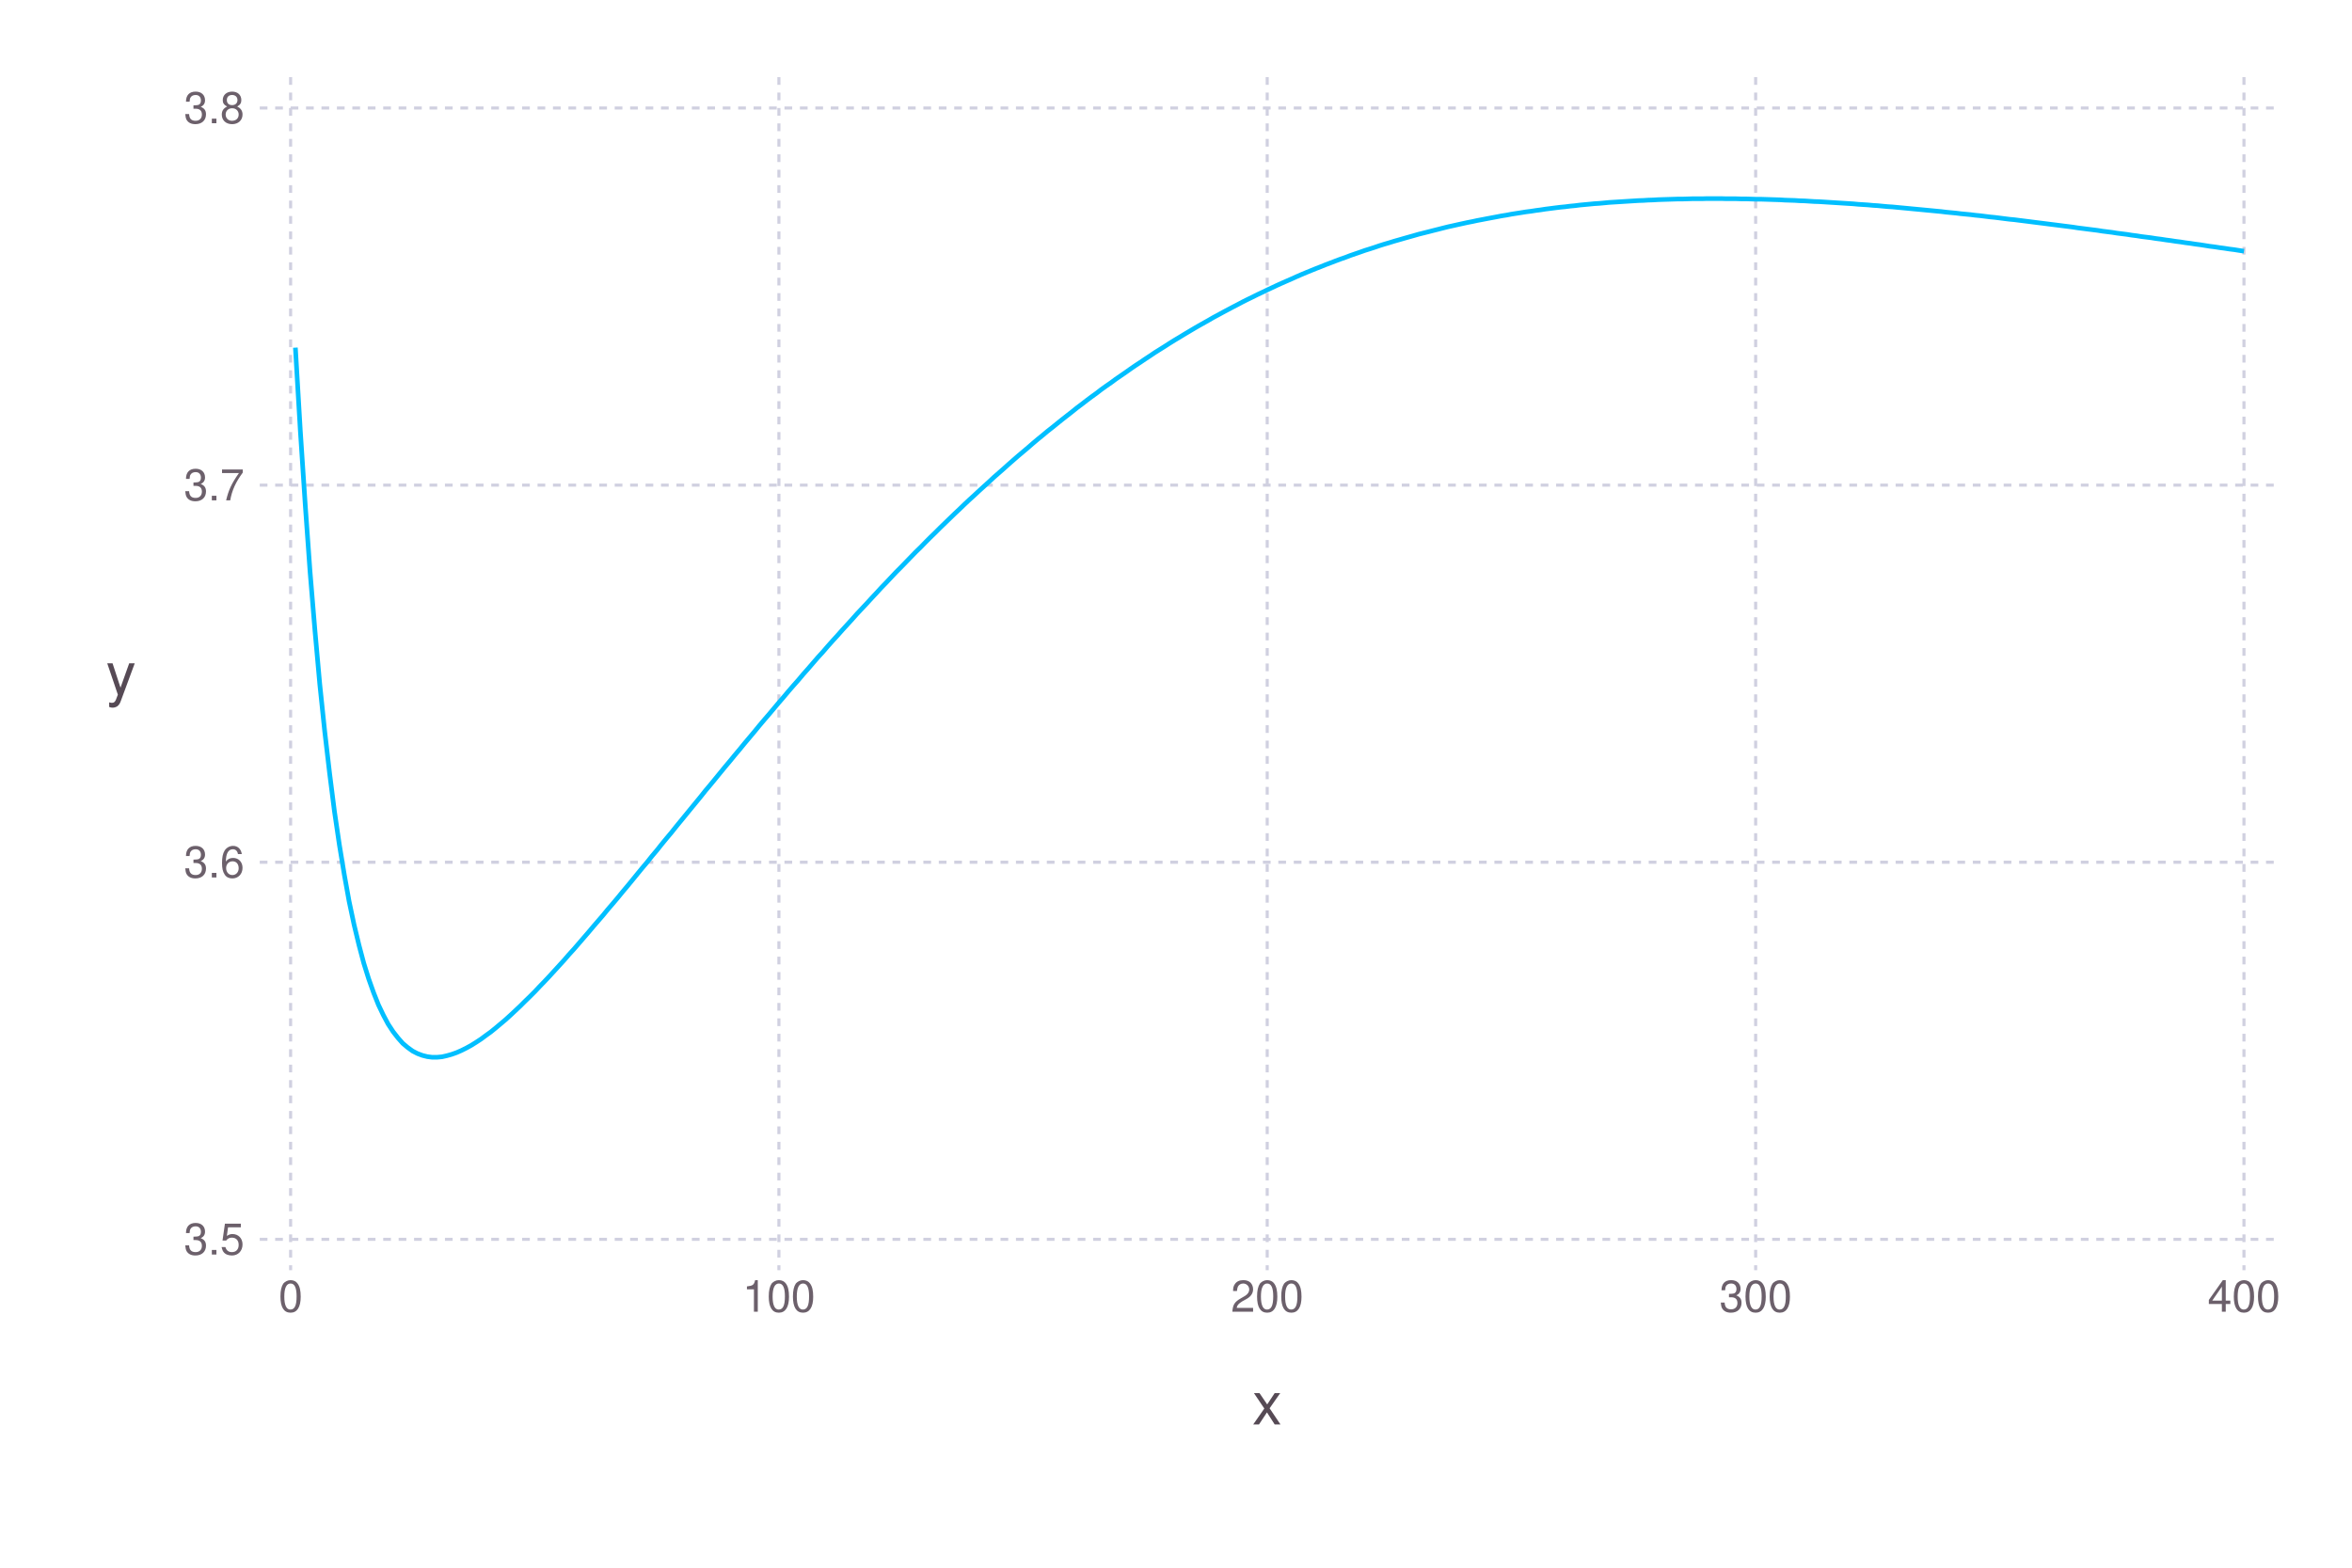
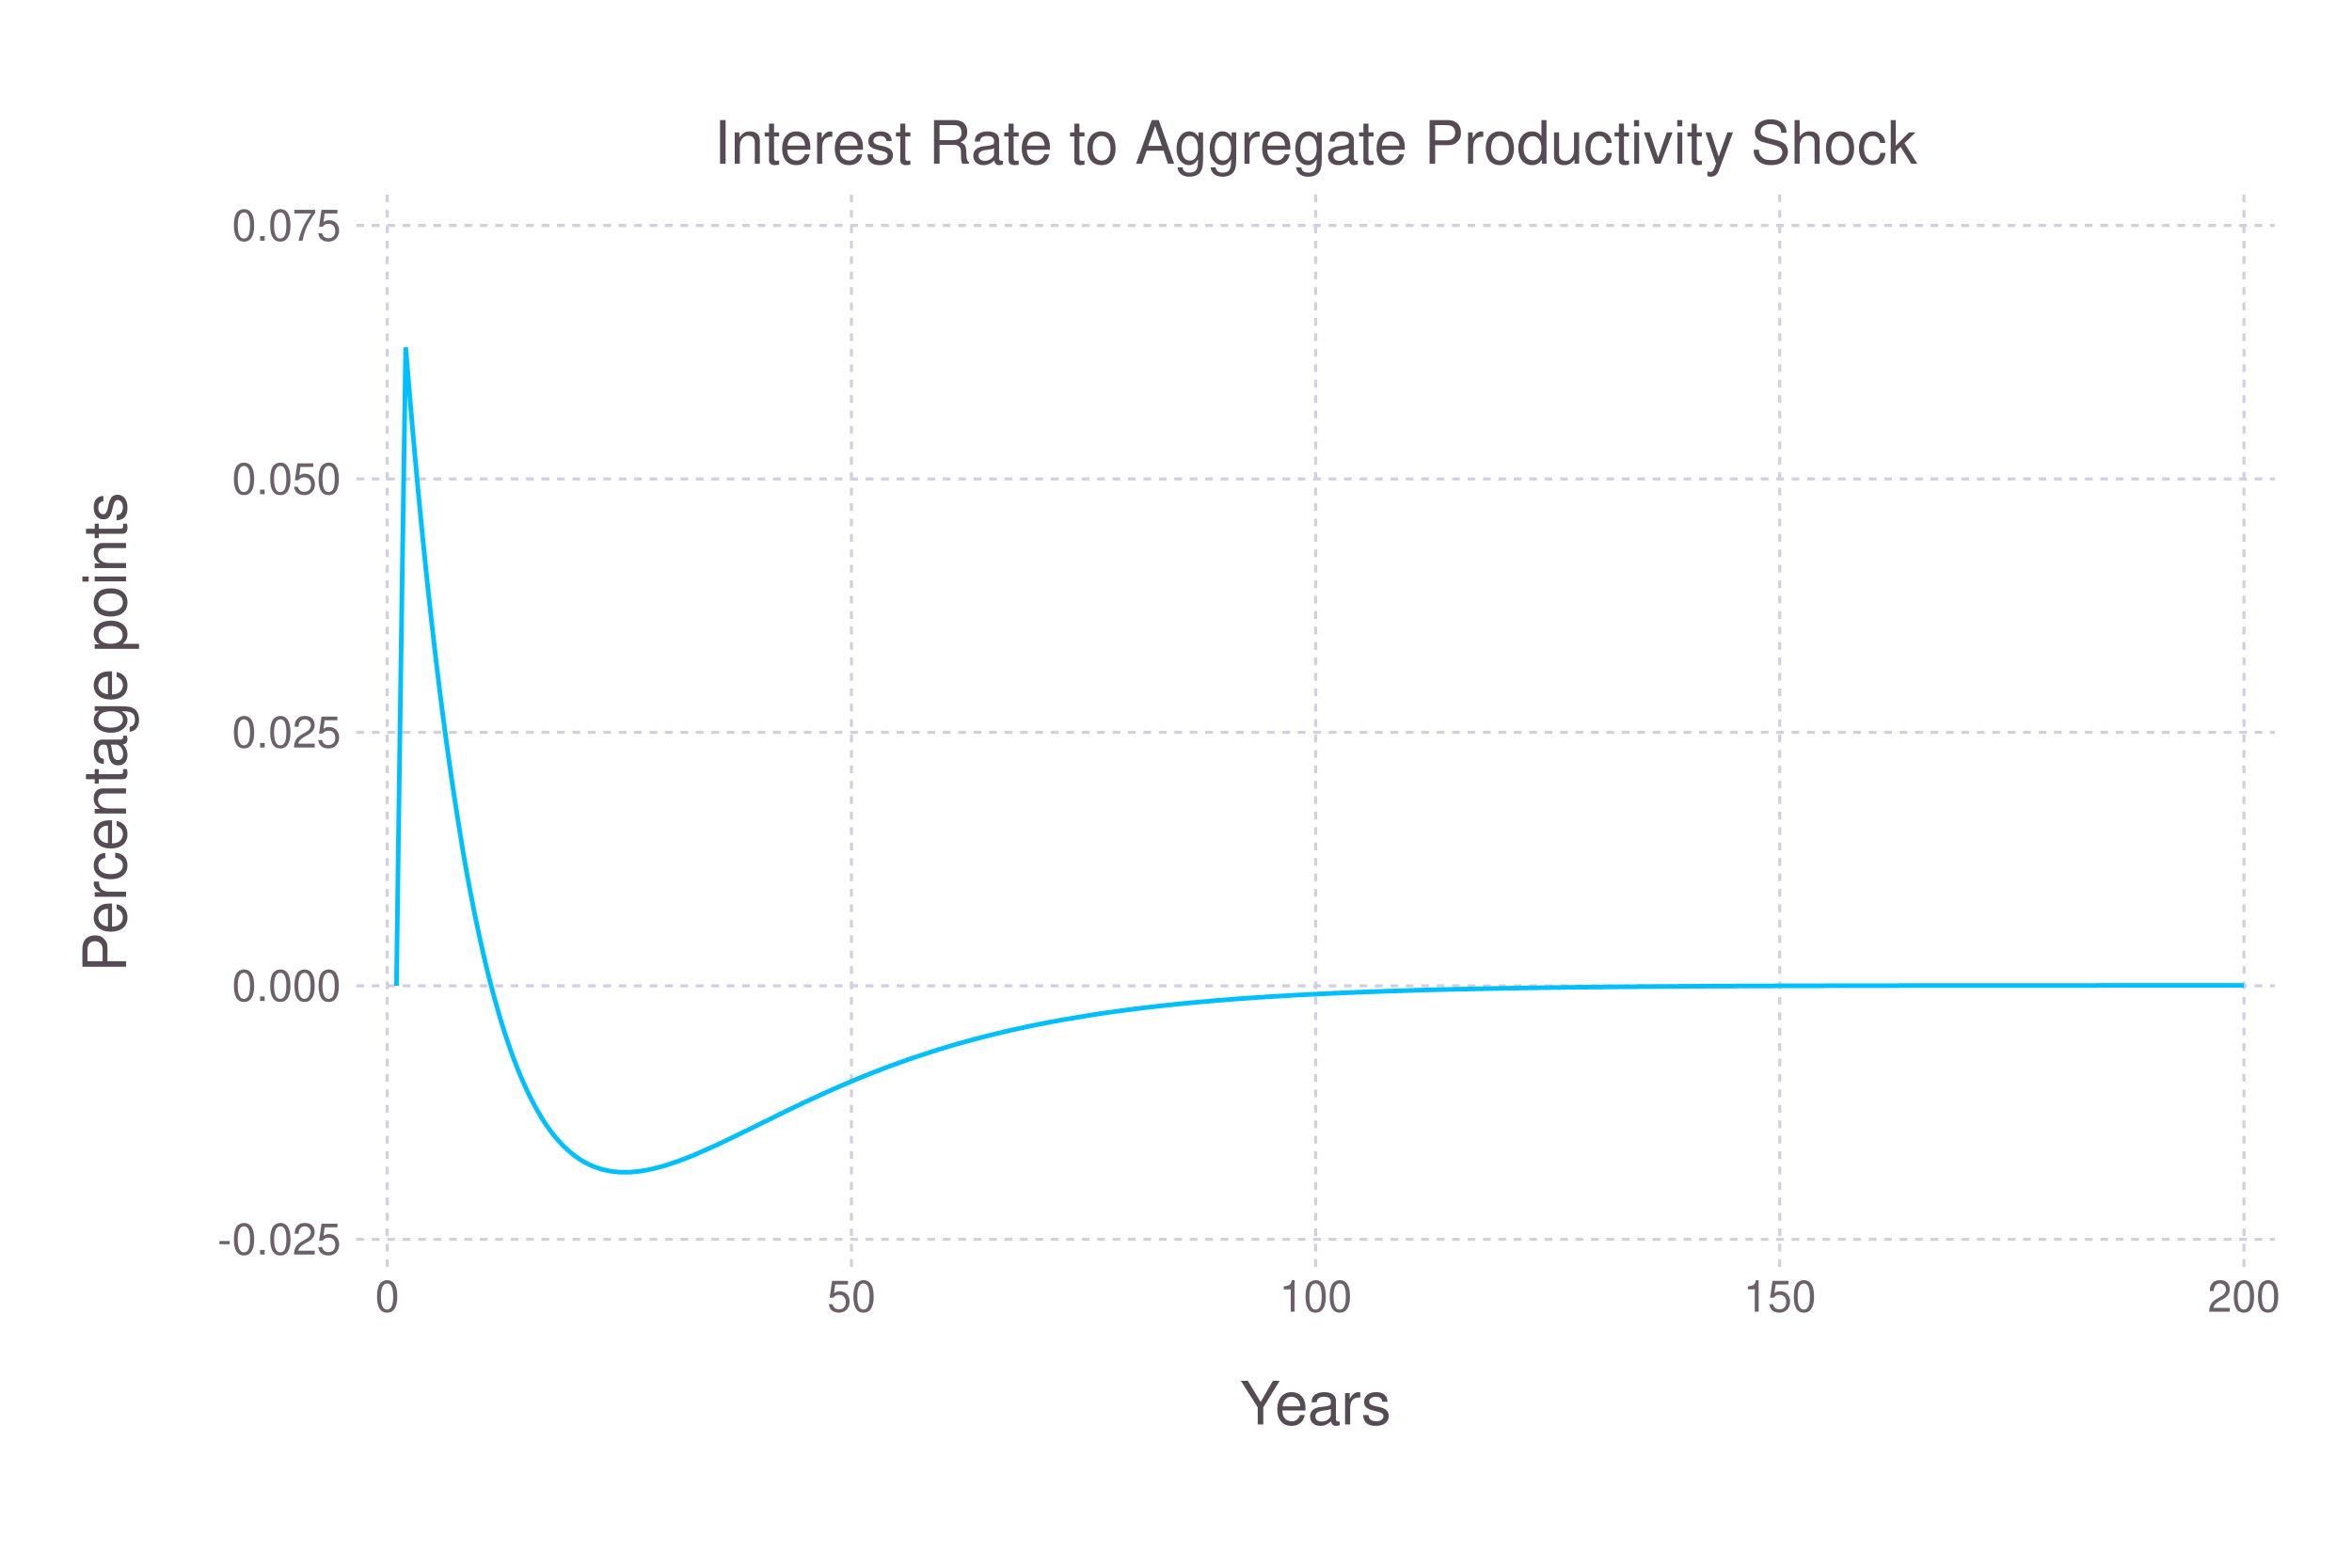
<svg xmlns="http://www.w3.org/2000/svg" version="1.2" width="152.4mm" height="101.6mm" viewBox="0 0 152.4 101.6" stroke="none" fill="#000000" stroke-width="0.3" font-size="3.88">
-   <g class="plotroot xscalable yscalable" id="fig-2a6e8b46312d44b6ba16f8bd2b1707c7-element-1">
-     <g font-size="3.88" font-family="'PT Sans','Helvetica Neue','Helvetica',sans-serif" fill="#564A55" stroke="#000000" stroke-opacity="0.000" id="fig-2a6e8b46312d44b6ba16f8bd2b1707c7-element-2">
-       <text x="82.11" y="89.99" text-anchor="middle" dy="0.6em">x</text>
+   <g class="plotroot xscalable yscalable" id="img-8c90b94e-1">
+     <g font-size="3.88" font-family="'PT Sans','Helvetica Neue','Helvetica',sans-serif" fill="#564A55" stroke="#000000" stroke-opacity="0.000" id="img-8c90b94e-2">
+       <text x="85.25" y="89.99" text-anchor="middle" dy="0.6em">Years</text>
    </g>
-     <g class="guide xlabels" font-size="2.82" font-family="'PT Sans Caption','Helvetica Neue','Helvetica',sans-serif" fill="#6C606B" id="fig-2a6e8b46312d44b6ba16f8bd2b1707c7-element-3">
-       <text x="18.83" y="83.32" text-anchor="middle" dy="0.6em">0</text>
-       <text x="50.47" y="83.32" text-anchor="middle" dy="0.6em">100</text>
-       <text x="82.11" y="83.32" text-anchor="middle" dy="0.6em">200</text>
-       <text x="113.76" y="83.32" text-anchor="middle" dy="0.6em">300</text>
-       <text x="145.4" y="83.32" text-anchor="middle" dy="0.6em">400</text>
+     <g class="guide xlabels" font-size="2.82" font-family="'PT Sans Caption','Helvetica Neue','Helvetica',sans-serif" fill="#6C606B" id="img-8c90b94e-3">
+       <text x="25.09" y="83.32" text-anchor="middle" dy="0.6em">0</text>
+       <text x="55.17" y="83.32" text-anchor="middle" dy="0.6em">50</text>
+       <text x="85.25" y="83.32" text-anchor="middle" dy="0.6em">100</text>
+       <text x="115.32" y="83.32" text-anchor="middle" dy="0.6em">150</text>
+       <text x="145.4" y="83.32" text-anchor="middle" dy="0.6em">200</text>
    </g>
-     <g clip-path="url(#fig-2a6e8b46312d44b6ba16f8bd2b1707c7-element-5)" id="fig-2a6e8b46312d44b6ba16f8bd2b1707c7-element-4">
-       <g pointer-events="visible" opacity="1" fill="#000000" fill-opacity="0.000" stroke="#000000" stroke-opacity="0.000" class="guide background" id="fig-2a6e8b46312d44b6ba16f8bd2b1707c7-element-6">
-         <rect x="16.83" y="5" width="130.57" height="77.32" />
-       </g>
-       <g class="guide ygridlines xfixed" stroke-dasharray="0.5,0.5" stroke-width="0.2" stroke="#D0D0E0" id="fig-2a6e8b46312d44b6ba16f8bd2b1707c7-element-7">
-         <path fill="none" d="M16.83,80.32 L 147.4 80.32" />
-         <path fill="none" d="M16.83,55.88 L 147.4 55.88" />
-         <path fill="none" d="M16.83,31.44 L 147.4 31.44" />
-         <path fill="none" d="M16.83,7 L 147.4 7" />
-       </g>
-       <g class="guide xgridlines yfixed" stroke-dasharray="0.5,0.5" stroke-width="0.2" stroke="#D0D0E0" id="fig-2a6e8b46312d44b6ba16f8bd2b1707c7-element-8">
-         <path fill="none" d="M18.83,5 L 18.83 82.32" />
-         <path fill="none" d="M50.47,5 L 50.47 82.32" />
-         <path fill="none" d="M82.11,5 L 82.11 82.32" />
-         <path fill="none" d="M113.76,5 L 113.76 82.32" />
-         <path fill="none" d="M145.4,5 L 145.4 82.32" />
-       </g>
-       <g class="plotpanel" id="fig-2a6e8b46312d44b6ba16f8bd2b1707c7-element-9">
-         <g stroke-width="0.3" fill="#000000" fill-opacity="0.000" class="geometry" stroke="#00BFFF" id="fig-2a6e8b46312d44b6ba16f8bd2b1707c7-element-10">
-           <path fill="none" d="M19.14,22.53 L 19.46 27.92 19.78 32.74 20.09 37.05 20.41 40.9 20.72 44.34 21.04 47.4 21.36 50.14 21.67 52.58 21.99 54.75 22.31 56.69 22.62 58.41 22.94 59.92 23.26 61.25 23.57 62.42 23.89 63.44 24.21 64.34 24.52 65.12 24.84 65.79 25.15 66.37 25.47 66.86 25.79 67.27 26.1 67.62 26.42 67.89 26.74 68.12 27.05 68.28 27.37 68.4 27.69 68.48 28 68.52 28.32 68.52 28.64 68.49 28.95 68.42 29.27 68.33 29.58 68.22 29.9 68.08 30.22 67.92 30.53 67.75 30.85 67.55 31.17 67.34 31.48 67.11 31.8 66.88 32.12 66.62 32.43 66.36 32.75 66.09 33.07 65.8 33.38 65.51 33.7 65.21 34.01 64.9 34.33 64.59 34.65 64.27 34.96 63.94 35.28 63.61 35.6 63.27 35.91 62.93 36.23 62.58 36.55 62.23 36.86 61.87 37.18 61.52 37.5 61.15 37.81 60.79 38.13 60.42 38.44 60.05 38.76 59.68 39.08 59.31 39.39 58.93 39.71 58.56 40.03 58.18 40.34 57.8 40.66 57.42 40.98 57.03 41.29 56.65 41.61 56.26 41.93 55.88 42.24 55.49 42.56 55.11 42.87 54.72 43.19 54.33 43.51 53.95 43.82 53.56 44.14 53.17 44.46 52.78 44.77 52.4 45.09 52.01 45.41 51.62 45.72 51.23 46.04 50.85 46.36 50.46 46.67 50.08 46.99 49.69 47.31 49.31 47.62 48.93 47.94 48.55 48.25 48.17 48.57 47.79 48.89 47.41 49.2 47.03 49.52 46.65 49.84 46.28 50.15 45.91 50.47 45.53 50.79 45.16 51.1 44.79 51.42 44.42 51.74 44.06 52.05 43.69 52.37 43.33 52.68 42.97 53 42.6 53.32 42.25 53.63 41.89 53.95 41.53 54.27 41.18 54.58 40.83 54.9 40.48 55.22 40.13 55.53 39.78 55.85 39.44 56.17 39.1 56.48 38.76 56.8 38.42 57.11 38.08 57.43 37.75 57.75 37.41 58.06 37.08 58.38 36.76 58.7 36.43 59.01 36.11 59.33 35.78 59.65 35.47 59.96 35.15 60.28 34.83 60.6 34.52 60.91 34.21 61.23 33.9 61.54 33.6 61.86 33.29 62.18 32.99 62.49 32.69 62.81 32.39 63.13 32.1 63.44 31.81 63.76 31.52 64.08 31.23 64.39 30.94 64.71 30.66 65.03 30.38 65.34 30.1 65.66 29.82 65.97 29.55 66.29 29.28 66.61 29.01 66.92 28.74 67.24 28.47 67.56 28.21 67.87 27.95 68.19 27.7 68.51 27.44 68.82 27.19 69.14 26.94 69.46 26.69 69.77 26.44 70.09 26.2 70.4 25.96 70.72 25.72 71.04 25.49 71.35 25.25 71.67 25.02 71.99 24.8 72.3 24.57 72.62 24.35 72.94 24.13 73.25 23.91 73.57 23.69 73.89 23.48 74.2 23.27 74.52 23.06 74.83 22.85 75.15 22.65 75.47 22.45 75.78 22.25 76.1 22.05 76.42 21.86 76.73 21.67 77.05 21.48 77.37 21.29 77.68 21.11 78 20.93 78.32 20.75 78.63 20.57 78.95 20.4 79.26 20.23 79.58 20.06 79.9 19.89 80.21 19.73 80.53 19.56 80.85 19.4 81.16 19.25 81.48 19.09 81.8 18.94 82.11 18.79 82.43 18.64 82.75 18.49 83.06 18.35 83.38 18.21 83.7 18.07 84.01 17.93 84.33 17.79 84.64 17.66 84.96 17.53 85.28 17.4 85.59 17.28 85.91 17.15 86.23 17.03 86.54 16.91 86.86 16.79 87.18 16.68 87.49 16.56 87.81 16.45 88.13 16.34 88.44 16.23 88.76 16.13 89.07 16.03 89.39 15.92 89.71 15.82 90.02 15.73 90.34 15.63 90.66 15.54 90.97 15.45 91.29 15.36 91.61 15.27 91.92 15.18 92.24 15.1 92.56 15.02 92.87 14.94 93.19 14.86 93.5 14.78 93.82 14.7 94.14 14.63 94.45 14.56 94.77 14.49 95.09 14.42 95.4 14.36 95.72 14.29 96.04 14.23 96.35 14.17 96.67 14.11 96.99 14.05 97.3 13.99 97.62 13.94 97.93 13.88 98.25 13.83 98.57 13.78 98.88 13.73 99.2 13.69 99.52 13.64 99.83 13.6 100.15 13.55 100.47 13.51 100.78 13.47 101.1 13.43 101.42 13.4 101.73 13.36 102.05 13.33 102.36 13.29 102.68 13.26 103 13.23 103.31 13.2 103.63 13.18 103.95 13.15 104.26 13.12 104.58 13.1 104.9 13.08 105.21 13.06 105.53 13.04 105.85 13.02 106.16 13 106.48 12.99 106.79 12.97 107.11 12.96 107.43 12.94 107.74 12.93 108.06 12.92 108.38 12.91 108.69 12.9 109.01 12.9 109.33 12.89 109.64 12.88 109.96 12.88 110.28 12.88 110.59 12.87 110.91 12.87 111.22 12.87 111.54 12.87 111.86 12.88 112.17 12.88 112.49 12.88 112.81 12.89 113.12 12.89 113.44 12.9 113.76 12.91 114.07 12.91 114.39 12.92 114.71 12.93 115.02 12.94 115.34 12.95 115.66 12.97 115.97 12.98 116.29 12.99 116.6 13.01 116.92 13.02 117.24 13.04 117.55 13.06 117.87 13.07 118.19 13.09 118.5 13.11 118.82 13.13 119.14 13.15 119.45 13.17 119.77 13.19 120.09 13.21 120.4 13.24 120.72 13.26 121.03 13.28 121.35 13.31 121.67 13.33 121.98 13.36 122.3 13.39 122.62 13.41 122.93 13.44 123.25 13.47 123.57 13.5 123.88 13.53 124.2 13.56 124.52 13.59 124.83 13.62 125.15 13.65 125.46 13.68 125.78 13.71 126.1 13.75 126.41 13.78 126.73 13.81 127.05 13.85 127.36 13.88 127.68 13.91 128 13.95 128.31 13.98 128.63 14.02 128.95 14.06 129.26 14.09 129.58 14.13 129.89 14.17 130.21 14.21 130.53 14.24 130.84 14.28 131.16 14.32 131.48 14.36 131.79 14.4 132.11 14.44 132.43 14.48 132.74 14.52 133.06 14.56 133.38 14.6 133.69 14.64 134.01 14.68 134.32 14.72 134.64 14.77 134.96 14.81 135.27 14.85 135.59 14.89 135.91 14.93 136.22 14.98 136.54 15.02 136.86 15.06 137.17 15.11 137.49 15.15 137.81 15.19 138.12 15.24 138.44 15.28 138.75 15.33 139.07 15.37 139.39 15.41 139.7 15.46 140.02 15.5 140.34 15.55 140.65 15.59 140.97 15.64 141.29 15.68 141.6 15.73 141.92 15.77 142.24 15.82 142.55 15.86 142.87 15.91 143.18 15.96 143.5 16 143.82 16.05 144.13 16.09 144.45 16.14 144.77 16.18 145.08 16.23 145.4 16.28" />
+     <g clip-path="url(#img-8c90b94e-4)">
+       <g id="img-8c90b94e-5">
+         <g pointer-events="visible" opacity="1" fill="#000000" fill-opacity="0.000" stroke="#000000" stroke-opacity="0.000" class="guide background" id="img-8c90b94e-6">
+           <rect x="23.09" y="12.61" width="124.31" height="69.7" />
+         </g>
+         <g class="guide ygridlines xfixed" stroke-dasharray="0.5,0.5" stroke-width="0.2" stroke="#D0D0E0" id="img-8c90b94e-7">
+           <path fill="none" d="M23.09,80.32 L 147.4 80.32" />
+           <path fill="none" d="M23.09,63.89 L 147.4 63.89" />
+           <path fill="none" d="M23.09,47.46 L 147.4 47.46" />
+           <path fill="none" d="M23.09,31.04 L 147.4 31.04" />
+           <path fill="none" d="M23.09,14.61 L 147.4 14.61" />
+         </g>
+         <g class="guide xgridlines yfixed" stroke-dasharray="0.5,0.5" stroke-width="0.2" stroke="#D0D0E0" id="img-8c90b94e-8">
+           <path fill="none" d="M25.09,12.61 L 25.09 82.32" />
+           <path fill="none" d="M55.17,12.61 L 55.17 82.32" />
+           <path fill="none" d="M85.25,12.61 L 85.25 82.32" />
+           <path fill="none" d="M115.32,12.61 L 115.32 82.32" />
+           <path fill="none" d="M145.4,12.61 L 145.4 82.32" />
+         </g>
+         <g class="plotpanel" id="img-8c90b94e-9">
+           <g stroke-width="0.3" fill="#000000" fill-opacity="0.000" class="geometry" stroke-dasharray="none" stroke="#00BFFF" id="img-8c90b94e-10">
+             <path fill="none" d="M25.69,63.89 L 25.75 59.41 25.81 55.01 25.87 50.69 25.93 46.44 25.99 42.27 26.05 38.17 26.11 34.15 26.17 30.2 26.23 26.32 26.29 22.51 26.35 23.26 26.41 23.99 26.47 24.72 26.53 25.43 26.59 26.14 26.65 26.84 26.71 27.54 26.77 28.22 26.83 28.9 26.89 29.57 26.95 30.23 27.01 30.88 27.07 31.53 27.13 32.16 27.19 32.79 27.25 33.42 27.31 34.03 27.37 34.64 27.43 35.24 27.49 35.83 27.55 36.42 27.61 37 27.67 37.57 27.73 38.14 27.79 38.7 27.85 39.25 27.91 39.79 27.97 40.33 28.03 40.86 28.09 41.39 28.15 41.91 28.21 42.42 28.27 42.93 28.33 43.43 28.39 43.92 28.45 44.41 28.51 44.89 28.57 45.37 28.63 45.84 28.69 46.31 28.75 46.76 28.81 47.22 28.87 47.67 28.93 48.11 28.99 48.54 29.05 48.97 29.11 49.4 29.17 49.82 29.23 50.24 29.29 50.65 29.35 51.05 29.41 51.45 29.47 51.84 29.53 52.23 29.59 52.62 29.65 53 29.71 53.37 29.77 53.74 29.83 54.11 29.89 54.47 29.94 54.82 30 55.17 30.06 55.52 30.12 55.86 30.18 56.2 30.24 56.53 30.3 56.86 30.36 57.19 30.42 57.51 30.48 57.82 30.54 58.13 30.6 58.44 30.66 58.75 30.72 59.04 30.78 59.34 30.84 59.63 30.9 59.92 30.96 60.2 31.02 60.48 31.08 60.76 31.14 61.03 31.2 61.3 31.26 61.56 31.32 61.83 31.38 62.08 31.44 62.34 31.5 62.59 31.56 62.84 31.62 63.08 31.68 63.32 31.74 63.56 31.8 63.79 31.86 64.02 31.92 64.25 31.98 64.47 32.04 64.69 32.1 64.91 32.16 65.12 32.22 65.33 32.28 65.54 32.34 65.75 32.4 65.95 32.46 66.15 32.52 66.35 32.58 66.54 32.64 66.73 32.7 66.92 32.76 67.1 32.82 67.28 32.88 67.46 32.94 67.64 33 67.81 33.06 67.99 33.12 68.16 33.18 68.32 33.24 68.49 33.3 68.65 33.36 68.81 33.42 68.96 33.48 69.12 33.54 69.27 33.6 69.42 33.66 69.56 33.72 69.71 33.78 69.85 33.84 69.99 33.9 70.13 33.96 70.26 34.02 70.39 34.08 70.52 34.14 70.65 34.2 70.78 34.26 70.9 34.32 71.03 34.38 71.15 34.44 71.26 34.5 71.38 34.56 71.5 34.62 71.61 34.68 71.72 34.74 71.83 34.8 71.93 34.86 72.04 34.92 72.14 34.98 72.24 35.04 72.34 35.09 72.44 35.15 72.53 35.21 72.63 35.27 72.72 35.33 72.81 35.39 72.9 35.45 72.99 35.51 73.07 35.57 73.15 35.63 73.24 35.69 73.32 35.75 73.4 35.81 73.47 35.87 73.55 35.93 73.62 35.99 73.7 36.05 73.77 36.11 73.84 36.17 73.91 36.23 73.97 36.29 74.04 36.35 74.1 36.41 74.17 36.47 74.23 36.53 74.29 36.59 74.35 36.65 74.4 36.71 74.46 36.77 74.52 36.83 74.57 36.89 74.62 36.95 74.67 37.01 74.72 37.07 74.77 37.13 74.82 37.19 74.87 37.25 74.91 37.31 74.95 37.37 75 37.43 75.04 37.49 75.08 37.55 75.12 37.61 75.16 37.67 75.2 37.73 75.23 37.79 75.27 37.85 75.3 37.91 75.33 37.97 75.37 38.03 75.4 38.09 75.43 38.15 75.46 38.21 75.49 38.27 75.51 38.33 75.54 38.39 75.57 38.45 75.59 38.51 75.62 38.57 75.64 38.63 75.66 38.69 75.68 38.75 75.7 38.81 75.72 38.87 75.74 38.93 75.76 38.99 75.78 39.05 75.79 39.11 75.81 39.17 75.82 39.23 75.84 39.29 75.85 39.35 75.86 39.41 75.87 39.47 75.89 39.53 75.9 39.59 75.91 39.65 75.91 39.71 75.92 39.77 75.93 39.83 75.94 39.89 75.94 39.95 75.95 40.01 75.95 40.07 75.96 40.13 75.96 40.18 75.97 40.24 75.97 40.3 75.97 40.36 75.97 40.42 75.97 40.48 75.97 40.54 75.97 40.6 75.97 40.66 75.97 40.72 75.97 40.78 75.97 40.84 75.96 40.9 75.96 40.96 75.96 41.02 75.95 41.08 75.95 41.14 75.94 41.2 75.93 41.26 75.93 41.32 75.92 41.38 75.91 41.44 75.91 41.5 75.9 41.56 75.89 41.62 75.88 41.68 75.87 41.74 75.86 41.8 75.85 41.86 75.84 41.92 75.83 41.98 75.82 42.04 75.8 42.1 75.79 42.16 75.78 42.22 75.77 42.28 75.75 42.34 75.74 42.4 75.72 42.46 75.71 42.52 75.69 42.58 75.68 42.64 75.66 42.7 75.65 42.76 75.63 42.82 75.62 42.88 75.6 42.94 75.58 43 75.56 43.06 75.55 43.12 75.53 43.18 75.51 43.24 75.49 43.3 75.47 43.36 75.45 43.42 75.43 43.48 75.41 43.54 75.39 43.6 75.37 43.66 75.35 43.72 75.33 43.78 75.31 43.84 75.29 43.9 75.27 43.96 75.25 44.02 75.23 44.08 75.2 44.14 75.18 44.2 75.16 44.26 75.14 44.32 75.11 44.38 75.09 44.44 75.07 44.5 75.04 44.56 75.02 44.62 75 44.68 74.97 44.74 74.95 44.8 74.92 44.86 74.9 44.92 74.88 44.98 74.85 45.04 74.83 45.1 74.8 45.16 74.78 45.22 74.75 45.28 74.72 45.33 74.7 45.39 74.67 45.45 74.65 45.51 74.62 45.57 74.59 45.63 74.57 45.69 74.54 45.75 74.52 45.81 74.49 45.87 74.46 45.93 74.43 45.99 74.41 46.05 74.38 46.11 74.35 46.17 74.33 46.23 74.3 46.29 74.27 46.35 74.24 46.41 74.22 46.47 74.19 46.53 74.16 46.59 74.13 46.65 74.1 46.71 74.08 46.77 74.05 46.83 74.02 46.89 73.99 46.95 73.96 47.01 73.93 47.07 73.91 47.13 73.88 47.19 73.85 47.25 73.82 47.31 73.79 47.37 73.76 47.43 73.73 47.49 73.7 47.55 73.67 47.61 73.65 47.67 73.62 47.73 73.59 47.79 73.56 47.85 73.53 47.91 73.5 47.97 73.47 48.03 73.44 48.09 73.41 48.15 73.38 48.21 73.35 48.27 73.32 48.33 73.29 48.39 73.27 48.45 73.24 48.51 73.21 48.57 73.18 48.63 73.15 48.69 73.12 48.75 73.09 48.81 73.06 48.87 73.03 48.93 73 48.99 72.97 49.05 72.94 49.11 72.91 49.17 72.88 49.23 72.85 49.29 72.82 49.35 72.79 49.41 72.76 49.47 72.73 49.53 72.7 49.59 72.67 49.65 72.65 49.71 72.62 49.77 72.59 49.83 72.56 49.89 72.53 49.95 72.5 50.01 72.47 50.07 72.44 50.13 72.41 50.19 72.38 50.25 72.35 50.31 72.32 50.37 72.29 50.43 72.26 50.48 72.23 50.54 72.2 50.6 72.18 50.66 72.15 50.72 72.12 50.78 72.09 50.84 72.06 50.9 72.03 50.96 72 51.02 71.97 51.08 71.94 51.14 71.91 51.2 71.88 51.26 71.86 51.32 71.83 51.38 71.8 51.44 71.77 51.5 71.74 51.56 71.71 51.62 71.68 51.68 71.66 51.74 71.63 51.8 71.6 51.86 71.57 51.92 71.54 51.98 71.51 52.04 71.48 52.1 71.46 52.16 71.43 52.22 71.4 52.28 71.37 52.34 71.34 52.4 71.32 52.46 71.29 52.52 71.26 52.58 71.23 52.64 71.2 52.7 71.18 52.76 71.15 52.82 71.12 52.88 71.09 52.94 71.07 53 71.04 53.06 71.01 53.12 70.98 53.18 70.96 53.24 70.93 53.3 70.9 53.36 70.87 53.42 70.85 53.48 70.82 53.54 70.79 53.6 70.77 53.66 70.74 53.72 70.71 53.78 70.69 53.84 70.66 53.9 70.63 53.96 70.61 54.02 70.58 54.08 70.55 54.14 70.53 54.2 70.5 54.26 70.47 54.32 70.45 54.38 70.42 54.44 70.4 54.5 70.37 54.56 70.34 54.62 70.32 54.68 70.29 54.74 70.27 54.8 70.24 54.86 70.22 54.92 70.19 54.98 70.17 55.04 70.14 55.1 70.11 55.16 70.09 55.22 70.06 55.28 70.04 55.34 70.01 55.4 69.99 55.46 69.96 55.52 69.94 55.57 69.91 55.63 69.89 55.69 69.87 55.75 69.84 55.81 69.82 55.87 69.79 55.93 69.77 55.99 69.74 56.05 69.72 56.11 69.69 56.17 69.67 56.23 69.65 56.29 69.62 56.35 69.6 56.41 69.57 56.47 69.55 56.53 69.53 56.59 69.5 56.65 69.48 56.71 69.46 56.77 69.43 56.83 69.41 56.89 69.39 56.95 69.36 57.01 69.34 57.07 69.32 57.13 69.3 57.19 69.27 57.25 69.25 57.31 69.23 57.37 69.2 57.43 69.18 57.49 69.16 57.55 69.14 57.61 69.11 57.67 69.09 57.73 69.07 57.79 69.05 57.85 69.03 57.91 69 57.97 68.98 58.03 68.96 58.09 68.94 58.15 68.92 58.21 68.89 58.27 68.87 58.33 68.85 58.39 68.83 58.45 68.81 58.51 68.79 58.57 68.77 58.63 68.75 58.69 68.72 58.75 68.7 58.81 68.68 58.87 68.66 58.93 68.64 58.99 68.62 59.05 68.6 59.11 68.58 59.17 68.56 59.23 68.54 59.29 68.52 59.35 68.5 59.41 68.48 59.47 68.46 59.53 68.44 59.59 68.42 59.65 68.4 59.71 68.38 59.77 68.36 59.83 68.34 59.89 68.32 59.95 68.3 60.01 68.28 60.07 68.26 60.13 68.24 60.19 68.22 60.25 68.2 60.31 68.18 60.37 68.16 60.43 68.14 60.49 68.13 60.55 68.11 60.61 68.09 60.67 68.07 60.72 68.05 60.78 68.03 60.84 68.01 60.9 67.99 60.96 67.98 61.02 67.96 61.08 67.94 61.14 67.92 61.2 67.9 61.26 67.89 61.32 67.87 61.38 67.85 61.44 67.83 61.5 67.81 61.56 67.8 61.62 67.78 61.68 67.76 61.74 67.74 61.8 67.73 61.86 67.71 61.92 67.69 61.98 67.67 62.04 67.66 62.1 67.64 62.16 67.62 62.22 67.61 62.28 67.59 62.34 67.57 62.4 67.56 62.46 67.54 62.52 67.52 62.58 67.51 62.64 67.49 62.7 67.47 62.76 67.46 62.82 67.44 62.88 67.42 62.94 67.41 63 67.39 63.06 67.37 63.12 67.36 63.18 67.34 63.24 67.33 63.3 67.31 63.36 67.3 63.42 67.28 63.48 67.26 63.54 67.25 63.6 67.23 63.66 67.22 63.72 67.2 63.78 67.19 63.84 67.17 63.9 67.16 63.96 67.14 64.02 67.13 64.08 67.11 64.14 67.1 64.2 67.08 64.26 67.07 64.32 67.05 64.38 67.04 64.44 67.02 64.5 67.01 64.56 66.99 64.62 66.98 64.68 66.96 64.74 66.95 64.8 66.94 64.86 66.92 64.92 66.91 64.98 66.89 65.04 66.88 65.1 66.86 65.16 66.85 65.22 66.84 65.28 66.82 65.34 66.81 65.4 66.8 65.46 66.78 65.52 66.77 65.58 66.75 65.64 66.74 65.7 66.73 65.76 66.71 65.82 66.7 65.87 66.69 65.93 66.67 65.99 66.66 66.05 66.65 66.11 66.64 66.17 66.62 66.23 66.61 66.29 66.6 66.35 66.58 66.41 66.57 66.47 66.56 66.53 66.55 66.59 66.53 66.65 66.52 66.71 66.51 66.77 66.5 66.83 66.48 66.89 66.47 66.95 66.46 67.01 66.45 67.07 66.43 67.13 66.42 67.19 66.41 67.25 66.4 67.31 66.39 67.37 66.37 67.43 66.36 67.49 66.35 67.55 66.34 67.61 66.33 67.67 66.31 67.73 66.3 67.79 66.29 67.85 66.28 67.91 66.27 67.97 66.26 68.03 66.25 68.09 66.23 68.15 66.22 68.21 66.21 68.27 66.2 68.33 66.19 68.39 66.18 68.45 66.17 68.51 66.16 68.57 66.15 68.63 66.13 68.69 66.12 68.75 66.11 68.81 66.1 68.87 66.09 68.93 66.08 68.99 66.07 69.05 66.06 69.11 66.05 69.17 66.04 69.23 66.03 69.29 66.02 69.35 66.01 69.41 66 69.47 65.99 69.53 65.98 69.59 65.97 69.65 65.96 69.71 65.95 69.77 65.94 69.83 65.93 69.89 65.92 69.95 65.91 70.01 65.9 70.07 65.89 70.13 65.88 70.19 65.87 70.25 65.86 70.31 65.85 70.37 65.84 70.43 65.83 70.49 65.82 70.55 65.81 70.61 65.8 70.67 65.79 70.73 65.78 70.79 65.77 70.85 65.76 70.91 65.75 70.97 65.74 71.02 65.74 71.08 65.73 71.14 65.72 71.2 65.71 71.26 65.7 71.32 65.69 71.38 65.68 71.44 65.67 71.5 65.66 71.56 65.66 71.62 65.65 71.68 65.64 71.74 65.63 71.8 65.62 71.86 65.61 71.92 65.6 71.98 65.6 72.04 65.59 72.1 65.58 72.16 65.57 72.22 65.56 72.28 65.55 72.34 65.54 72.4 65.54 72.46 65.53 72.52 65.52 72.58 65.51 72.64 65.5 72.7 65.5 72.76 65.49 72.82 65.48 72.88 65.47 72.94 65.46 73 65.46 73.06 65.45 73.12 65.44 73.18 65.43 73.24 65.43 73.3 65.42 73.36 65.41 73.42 65.4 73.48 65.39 73.54 65.39 73.6 65.38 73.66 65.37 73.72 65.36 73.78 65.36 73.84 65.35 73.9 65.34 73.96 65.34 74.02 65.33 74.08 65.32 74.14 65.31 74.2 65.31 74.26 65.3 74.32 65.29 74.38 65.29 74.44 65.28 74.5 65.27 74.56 65.26 74.62 65.26 74.68 65.25 74.74 65.24 74.8 65.24 74.86 65.23 74.92 65.22 74.98 65.22 75.04 65.21 75.1 65.2 75.16 65.2 75.22 65.19 75.28 65.18 75.34 65.18 75.4 65.17 75.46 65.16 75.52 65.16 75.58 65.15 75.64 65.14 75.7 65.14 75.76 65.13 75.82 65.13 75.88 65.12 75.94 65.11 76 65.11 76.06 65.1 76.11 65.09 76.17 65.09 76.23 65.08 76.29 65.08 76.35 65.07 76.41 65.06 76.47 65.06 76.53 65.05 76.59 65.05 76.65 65.04 76.71 65.03 76.77 65.03 76.83 65.02 76.89 65.02 76.95 65.01 77.01 65 77.07 65 77.13 64.99 77.19 64.99 77.25 64.98 77.31 64.98 77.37 64.97 77.43 64.97 77.49 64.96 77.55 64.95 77.61 64.95 77.67 64.94 77.73 64.94 77.79 64.93 77.85 64.93 77.91 64.92 77.97 64.92 78.03 64.91 78.09 64.91 78.15 64.9 78.21 64.9 78.27 64.89 78.33 64.89 78.39 64.88 78.45 64.87 78.51 64.87 78.57 64.86 78.63 64.86 78.69 64.85 78.75 64.85 78.81 64.84 78.87 64.84 78.93 64.83 78.99 64.83 79.05 64.82 79.11 64.82 79.17 64.82 79.23 64.81 79.29 64.81 79.35 64.8 79.41 64.8 79.47 64.79 79.53 64.79 79.59 64.78 79.65 64.78 79.71 64.77 79.77 64.77 79.83 64.76 79.89 64.76 79.95 64.75 80.01 64.75 80.07 64.75 80.13 64.74 80.19 64.74 80.25 64.73 80.31 64.73 80.37 64.72 80.43 64.72 80.49 64.71 80.55 64.71 80.61 64.71 80.67 64.7 80.73 64.7 80.79 64.69 80.85 64.69 80.91 64.68 80.97 64.68 81.03 64.68 81.09 64.67 81.15 64.67 81.21 64.66 81.26 64.66 81.32 64.66 81.38 64.65 81.44 64.65 81.5 64.64 81.56 64.64 81.62 64.64 81.68 64.63 81.74 64.63 81.8 64.62 81.86 64.62 81.92 64.62 81.98 64.61 82.04 64.61 82.1 64.6 82.16 64.6 82.22 64.6 82.28 64.59 82.34 64.59 82.4 64.59 82.46 64.58 82.52 64.58 82.58 64.57 82.64 64.57 82.7 64.57 82.76 64.56 82.82 64.56 82.88 64.56 82.94 64.55 83 64.55 83.06 64.55 83.12 64.54 83.18 64.54 83.24 64.54 83.3 64.53 83.36 64.53 83.42 64.52 83.48 64.52 83.54 64.52 83.6 64.51 83.66 64.51 83.72 64.51 83.78 64.5 83.84 64.5 83.9 64.5 83.96 64.49 84.02 64.49 84.08 64.49 84.14 64.48 84.2 64.48 84.26 64.48 84.32 64.48 84.38 64.47 84.44 64.47 84.5 64.47 84.56 64.46 84.62 64.46 84.68 64.46 84.74 64.45 84.8 64.45 84.86 64.45 84.92 64.44 84.98 64.44 85.04 64.44 85.1 64.44 85.16 64.43 85.22 64.43 85.28 64.43 85.34 64.42 85.4 64.42 85.46 64.42 85.52 64.41 85.58 64.41 85.64 64.41 85.7 64.41 85.76 64.4 85.82 64.4 85.88 64.4 85.94 64.39 86 64.39 86.06 64.39 86.12 64.39 86.18 64.38 86.24 64.38 86.3 64.38 86.36 64.38 86.41 64.37 86.47 64.37 86.53 64.37 86.59 64.36 86.65 64.36 86.71 64.36 86.77 64.36 86.83 64.35 86.89 64.35 86.95 64.35 87.01 64.35 87.07 64.34 87.13 64.34 87.19 64.34 87.25 64.34 87.31 64.33 87.37 64.33 87.43 64.33 87.49 64.33 87.55 64.32 87.61 64.32 87.67 64.32 87.73 64.32 87.79 64.31 87.85 64.31 87.91 64.31 87.97 64.31 88.03 64.31 88.09 64.3 88.15 64.3 88.21 64.3 88.27 64.3 88.33 64.29 88.39 64.29 88.45 64.29 88.51 64.29 88.57 64.28 88.63 64.28 88.69 64.28 88.75 64.28 88.81 64.28 88.87 64.27 88.93 64.27 88.99 64.27 89.05 64.27 89.11 64.26 89.17 64.26 89.23 64.26 89.29 64.26 89.35 64.26 89.41 64.25 89.47 64.25 89.53 64.25 89.59 64.25 89.65 64.25 89.71 64.24 89.77 64.24 89.83 64.24 89.89 64.24 89.95 64.24 90.01 64.23 90.07 64.23 90.13 64.23 90.19 64.23 90.25 64.23 90.31 64.22 90.37 64.22 90.43 64.22 90.49 64.22 90.55 64.22 90.61 64.21 90.67 64.21 90.73 64.21 90.79 64.21 90.85 64.21 90.91 64.21 90.97 64.2 91.03 64.2 91.09 64.2 91.15 64.2 91.21 64.2 91.27 64.19 91.33 64.19 91.39 64.19 91.45 64.19 91.5 64.19 91.56 64.19 91.62 64.18 91.68 64.18 91.74 64.18 91.8 64.18 91.86 64.18 91.92 64.18 91.98 64.17 92.04 64.17 92.1 64.17 92.16 64.17 92.22 64.17 92.28 64.17 92.34 64.16 92.4 64.16 92.46 64.16 92.52 64.16 92.58 64.16 92.64 64.16 92.7 64.15 92.76 64.15 92.82 64.15 92.88 64.15 92.94 64.15 93 64.15 93.06 64.14 93.12 64.14 93.18 64.14 93.24 64.14 93.3 64.14 93.36 64.14 93.42 64.14 93.48 64.13 93.54 64.13 93.6 64.13 93.66 64.13 93.72 64.13 93.78 64.13 93.84 64.13 93.9 64.12 93.96 64.12 94.02 64.12 94.08 64.12 94.14 64.12 94.2 64.12 94.26 64.12 94.32 64.11 94.38 64.11 94.44 64.11 94.5 64.11 94.56 64.11 94.62 64.11 94.68 64.11 94.74 64.1 94.8 64.1 94.86 64.1 94.92 64.1 94.98 64.1 95.04 64.1 95.1 64.1 95.16 64.1 95.22 64.09 95.28 64.09 95.34 64.09 95.4 64.09 95.46 64.09 95.52 64.09 95.58 64.09 95.64 64.09 95.7 64.08 95.76 64.08 95.82 64.08 95.88 64.08 95.94 64.08 96 64.08 96.06 64.08 96.12 64.08 96.18 64.07 96.24 64.07 96.3 64.07 96.36 64.07 96.42 64.07 96.48 64.07 96.54 64.07 96.6 64.07 96.65 64.07 96.71 64.06 96.77 64.06 96.83 64.06 96.89 64.06 96.95 64.06 97.01 64.06 97.07 64.06 97.13 64.06 97.19 64.06 97.25 64.05 97.31 64.05 97.37 64.05 97.43 64.05 97.49 64.05 97.55 64.05 97.61 64.05 97.67 64.05 97.73 64.05 97.79 64.05 97.85 64.04 97.91 64.04 97.97 64.04 98.03 64.04 98.09 64.04 98.15 64.04 98.21 64.04 98.27 64.04 98.33 64.04 98.39 64.04 98.45 64.03 98.51 64.03 98.57 64.03 98.63 64.03 98.69 64.03 98.75 64.03 98.81 64.03 98.87 64.03 98.93 64.03 98.99 64.03 99.05 64.02 99.11 64.02 99.17 64.02 99.23 64.02 99.29 64.02 99.35 64.02 99.41 64.02 99.47 64.02 99.53 64.02 99.59 64.02 99.65 64.02 99.71 64.02 99.77 64.01 99.83 64.01 99.89 64.01 99.95 64.01 100.01 64.01 100.07 64.01 100.13 64.01 100.19 64.01 100.25 64.01 100.31 64.01 100.37 64.01 100.43 64.01 100.49 64 100.55 64 100.61 64 100.67 64 100.73 64 100.79 64 100.85 64 100.91 64 100.97 64 101.03 64 101.09 64 101.15 64 101.21 63.99 101.27 63.99 101.33 63.99 101.39 63.99 101.45 63.99 101.51 63.99 101.57 63.99 101.63 63.99 101.69 63.99 101.75 63.99 101.8 63.99 101.86 63.99 101.92 63.99 101.98 63.99 102.04 63.98 102.1 63.98 102.16 63.98 102.22 63.98 102.28 63.98 102.34 63.98 102.4 63.98 102.46 63.98 102.52 63.98 102.58 63.98 102.64 63.98 102.7 63.98 102.76 63.98 102.82 63.98 102.88 63.98 102.94 63.97 103 63.97 103.06 63.97 103.12 63.97 103.18 63.97 103.24 63.97 103.3 63.97 103.36 63.97 103.42 63.97 103.48 63.97 103.54 63.97 103.6 63.97 103.66 63.97 103.72 63.97 103.78 63.97 103.84 63.97 103.9 63.96 103.96 63.96 104.02 63.96 104.08 63.96 104.14 63.96 104.2 63.96 104.26 63.96 104.32 63.96 104.38 63.96 104.44 63.96 104.5 63.96 104.56 63.96 104.62 63.96 104.68 63.96 104.74 63.96 104.8 63.96 104.86 63.96 104.92 63.95 104.98 63.95 105.04 63.95 105.1 63.95 105.16 63.95 105.22 63.95 105.28 63.95 105.34 63.95 105.4 63.95 105.46 63.95 105.52 63.95 105.58 63.95 105.64 63.95 105.7 63.95 105.76 63.95 105.82 63.95 105.88 63.95 105.94 63.95 106 63.95 106.06 63.94 106.12 63.94 106.18 63.94 106.24 63.94 106.3 63.94 106.36 63.94 106.42 63.94 106.48 63.94 106.54 63.94 106.6 63.94 106.66 63.94 106.72 63.94 106.78 63.94 106.84 63.94 106.9 63.94 106.95 63.94 107.01 63.94 107.07 63.94 107.13 63.94 107.19 63.94 107.25 63.94 107.31 63.94 107.37 63.93 107.43 63.93 107.49 63.93 107.55 63.93 107.61 63.93 107.67 63.93 107.73 63.93 107.79 63.93 107.85 63.93 107.91 63.93 107.97 63.93 108.03 63.93 108.09 63.93 108.15 63.93 108.21 63.93 108.27 63.93 108.33 63.93 108.39 63.93 108.45 63.93 108.51 63.93 108.57 63.93 108.63 63.93 108.69 63.93 108.75 63.93 108.81 63.92 108.87 63.92 108.93 63.92 108.99 63.92 109.05 63.92 109.11 63.92 109.17 63.92 109.23 63.92 109.29 63.92 109.35 63.92 109.41 63.92 109.47 63.92 109.53 63.92 109.59 63.92 109.65 63.92 109.71 63.92 109.77 63.92 109.83 63.92 109.89 63.92 109.95 63.92 110.01 63.92 110.07 63.92 110.13 63.92 110.19 63.92 110.25 63.92 110.31 63.92 110.37 63.92 110.43 63.92 110.49 63.91 110.55 63.91 110.61 63.91 110.67 63.91 110.73 63.91 110.79 63.91 110.85 63.91 110.91 63.91 110.97 63.91 111.03 63.91 111.09 63.91 111.15 63.91 111.21 63.91 111.27 63.91 111.33 63.91 111.39 63.91 111.45 63.91 111.51 63.91 111.57 63.91 111.63 63.91 111.69 63.91 111.75 63.91 111.81 63.91 111.87 63.91 111.93 63.91 111.99 63.91 112.04 63.91 112.1 63.91 112.16 63.91 112.22 63.91 112.28 63.91 112.34 63.91 112.4 63.91 112.46 63.91 112.52 63.9 112.58 63.9 112.64 63.9 112.7 63.9 112.76 63.9 112.82 63.9 112.88 63.9 112.94 63.9 113 63.9 113.06 63.9 113.12 63.9 113.18 63.9 113.24 63.9 113.3 63.9 113.36 63.9 113.42 63.9 113.48 63.9 113.54 63.9 113.6 63.9 113.66 63.9 113.72 63.9 113.78 63.9 113.84 63.9 113.9 63.9 113.96 63.9 114.02 63.9 114.08 63.9 114.14 63.9 114.2 63.9 114.26 63.9 114.32 63.9 114.38 63.9 114.44 63.9 114.5 63.9 114.56 63.9 114.62 63.9 114.68 63.9 114.74 63.9 114.8 63.9 114.86 63.9 114.92 63.9 114.98 63.89 115.04 63.89 115.1 63.89 115.16 63.89 115.22 63.89 115.28 63.89 115.34 63.89 115.4 63.89 115.46 63.89 115.52 63.89 115.58 63.89 115.64 63.89 115.7 63.89 115.76 63.89 115.82 63.89 115.88 63.89 115.94 63.89 116 63.89 116.06 63.89 116.12 63.89 116.18 63.89 116.24 63.89 116.3 63.89 116.36 63.89 116.42 63.89 116.48 63.89 116.54 63.89 116.6 63.89 116.66 63.89 116.72 63.89 116.78 63.89 116.84 63.89 116.9 63.89 116.96 63.89 117.02 63.89 117.08 63.89 117.14 63.89 117.19 63.89 117.25 63.89 117.31 63.89 117.37 63.89 117.43 63.89 117.49 63.89 117.55 63.89 117.61 63.89 117.67 63.89 117.73 63.89 117.79 63.89 117.85 63.89 117.91 63.89 117.97 63.89 118.03 63.89 118.09 63.89 118.15 63.89 118.21 63.88 118.27 63.88 118.33 63.88 118.39 63.88 118.45 63.88 118.51 63.88 118.57 63.88 118.63 63.88 118.69 63.88 118.75 63.88 118.81 63.88 118.87 63.88 118.93 63.88 118.99 63.88 119.05 63.88 119.11 63.88 119.17 63.88 119.23 63.88 119.29 63.88 119.35 63.88 119.41 63.88 119.47 63.88 119.53 63.88 119.59 63.88 119.65 63.88 119.71 63.88 119.77 63.88 119.83 63.88 119.89 63.88 119.95 63.88 120.01 63.88 120.07 63.88 120.13 63.88 120.19 63.88 120.25 63.88 120.31 63.88 120.37 63.88 120.43 63.88 120.49 63.88 120.55 63.88 120.61 63.88 120.67 63.88 120.73 63.88 120.79 63.88 120.85 63.88 120.91 63.88 120.97 63.88 121.03 63.88 121.09 63.88 121.15 63.88 121.21 63.88 121.27 63.88 121.33 63.88 121.39 63.88 121.45 63.88 121.51 63.88 121.57 63.88 121.63 63.88 121.69 63.88 121.75 63.88 121.81 63.88 121.87 63.88 121.93 63.88 121.99 63.88 122.05 63.88 122.11 63.88 122.17 63.88 122.23 63.88 122.29 63.88 122.34 63.88 122.4 63.88 122.46 63.88 122.52 63.88 122.58 63.88 122.64 63.88 122.7 63.88 122.76 63.88 122.82 63.88 122.88 63.88 122.94 63.88 123 63.88 123.06 63.88 123.12 63.87 123.18 63.87 123.24 63.87 123.3 63.87 123.36 63.87 123.42 63.87 123.48 63.87 123.54 63.87 123.6 63.87 123.66 63.87 123.72 63.87 123.78 63.87 123.84 63.87 123.9 63.87 123.96 63.87 124.02 63.87 124.08 63.87 124.14 63.87 124.2 63.87 124.26 63.87 124.32 63.87 124.38 63.87 124.44 63.87 124.5 63.87 124.56 63.87 124.62 63.87 124.68 63.87 124.74 63.87 124.8 63.87 124.86 63.87 124.92 63.87 124.98 63.87 125.04 63.87 125.1 63.87 125.16 63.87 125.22 63.87 125.28 63.87 125.34 63.87 125.4 63.87 125.46 63.87 125.52 63.87 125.58 63.87 125.64 63.87 125.7 63.87 125.76 63.87 125.82 63.87 125.88 63.87 125.94 63.87 126 63.87 126.06 63.87 126.12 63.87 126.18 63.87 126.24 63.87 126.3 63.87 126.36 63.87 126.42 63.87 126.48 63.87 126.54 63.87 126.6 63.87 126.66 63.87 126.72 63.87 126.78 63.87 126.84 63.87 126.9 63.87 126.96 63.87 127.02 63.87 127.08 63.87 127.14 63.87 127.2 63.87 127.26 63.87 127.32 63.87 127.38 63.87 127.43 63.87 127.49 63.87 127.55 63.87 127.61 63.87 127.67 63.87 127.73 63.87 127.79 63.87 127.85 63.87 127.91 63.87 127.97 63.87 128.03 63.87 128.09 63.87 128.15 63.87 128.21 63.87 128.27 63.87 128.33 63.87 128.39 63.87 128.45 63.87 128.51 63.87 128.57 63.87 128.63 63.87 128.69 63.87 128.75 63.87 128.81 63.87 128.87 63.87 128.93 63.87 128.99 63.87 129.05 63.87 129.11 63.87 129.17 63.87 129.23 63.87 129.29 63.87 129.35 63.87 129.41 63.87 129.47 63.87 129.53 63.87 129.59 63.87 129.65 63.87 129.71 63.87 129.77 63.87 129.83 63.87 129.89 63.87 129.95 63.87 130.01 63.87 130.07 63.87 130.13 63.87 130.19 63.87 130.25 63.87 130.31 63.87 130.37 63.87 130.43 63.87 130.49 63.87 130.55 63.87 130.61 63.87 130.67 63.87 130.73 63.87 130.79 63.87 130.85 63.87 130.91 63.87 130.97 63.87 131.03 63.87 131.09 63.87 131.15 63.87 131.21 63.87 131.27 63.87 131.33 63.87 131.39 63.87 131.45 63.87 131.51 63.87 131.57 63.87 131.63 63.87 131.69 63.87 131.75 63.87 131.81 63.87 131.87 63.87 131.93 63.87 131.99 63.87 132.05 63.87 132.11 63.87 132.17 63.87 132.23 63.87 132.29 63.87 132.35 63.87 132.41 63.87 132.47 63.87 132.53 63.87 132.58 63.87 132.64 63.87 132.7 63.87 132.76 63.87 132.82 63.87 132.88 63.87 132.94 63.87 133 63.87 133.06 63.87 133.12 63.87 133.18 63.87 133.24 63.87 133.3 63.87 133.36 63.87 133.42 63.87 133.48 63.87 133.54 63.87 133.6 63.87 133.66 63.87 133.72 63.87 133.78 63.87 133.84 63.87 133.9 63.87 133.96 63.87 134.02 63.87 134.08 63.87 134.14 63.87 134.2 63.87 134.26 63.87 134.32 63.87 134.38 63.87 134.44 63.87 134.5 63.87 134.56 63.87 134.62 63.87 134.68 63.87 134.74 63.87 134.8 63.87 134.86 63.87 134.92 63.87 134.98 63.87 135.04 63.87 135.1 63.87 135.16 63.87 135.22 63.87 135.28 63.87 135.34 63.87 135.4 63.87 135.46 63.87 135.52 63.87 135.58 63.87 135.64 63.87 135.7 63.87 135.76 63.87 135.82 63.87 135.88 63.87 135.94 63.86 136 63.86 136.06 63.86 136.12 63.86 136.18 63.86 136.24 63.86 136.3 63.86 136.36 63.86 136.42 63.86 136.48 63.86 136.54 63.86 136.6 63.86 136.66 63.86 136.72 63.86 136.78 63.86 136.84 63.86 136.9 63.86 136.96 63.86 137.02 63.86 137.08 63.86 137.14 63.86 137.2 63.86 137.26 63.86 137.32 63.86 137.38 63.86 137.44 63.86 137.5 63.86 137.56 63.86 137.62 63.86 137.68 63.86 137.73 63.86 137.79 63.86 137.85 63.86 137.91 63.86 137.97 63.86 138.03 63.86 138.09 63.86 138.15 63.86 138.21 63.86 138.27 63.86 138.33 63.86 138.39 63.86 138.45 63.86 138.51 63.86 138.57 63.86 138.63 63.86 138.69 63.86 138.75 63.86 138.81 63.86 138.87 63.86 138.93 63.86 138.99 63.86 139.05 63.86 139.11 63.86 139.17 63.86 139.23 63.86 139.29 63.86 139.35 63.86 139.41 63.86 139.47 63.86 139.53 63.86 139.59 63.86 139.65 63.86 139.71 63.86 139.77 63.86 139.83 63.86 139.89 63.86 139.95 63.86 140.01 63.86 140.07 63.86 140.13 63.86 140.19 63.86 140.25 63.86 140.31 63.86 140.37 63.86 140.43 63.86 140.49 63.86 140.55 63.86 140.61 63.86 140.67 63.86 140.73 63.86 140.79 63.86 140.85 63.86 140.91 63.86 140.97 63.86 141.03 63.86 141.09 63.86 141.15 63.86 141.21 63.86 141.27 63.86 141.33 63.86 141.39 63.86 141.45 63.86 141.51 63.86 141.57 63.86 141.63 63.86 141.69 63.86 141.75 63.86 141.81 63.86 141.87 63.86 141.93 63.86 141.99 63.86 142.05 63.86 142.11 63.86 142.17 63.86 142.23 63.86 142.29 63.86 142.35 63.86 142.41 63.86 142.47 63.86 142.53 63.86 142.59 63.86 142.65 63.86 142.71 63.86 142.77 63.86 142.83 63.86 142.88 63.86 142.94 63.86 143 63.86 143.06 63.86 143.12 63.86 143.18 63.86 143.24 63.86 143.3 63.86 143.36 63.86 143.42 63.86 143.48 63.86 143.54 63.86 143.6 63.86 143.66 63.86 143.72 63.86 143.78 63.86 143.84 63.86 143.9 63.86 143.96 63.86 144.02 63.86 144.08 63.86 144.14 63.86 144.2 63.86 144.26 63.86 144.32 63.86 144.38 63.86 144.44 63.86 144.5 63.86 144.56 63.86 144.62 63.86 144.68 63.86 144.74 63.86 144.8 63.86 144.86 63.86 144.92 63.86 144.98 63.86 145.04 63.86 145.1 63.86 145.16 63.86 145.22 63.86 145.28 63.86 145.34 63.86 145.4 63.86" />
+           </g>
        </g>
      </g>
    </g>
-     <g class="guide ylabels" font-size="2.82" font-family="'PT Sans Caption','Helvetica Neue','Helvetica',sans-serif" fill="#6C606B" id="fig-2a6e8b46312d44b6ba16f8bd2b1707c7-element-11">
-       <text x="15.83" y="80.32" text-anchor="end" dy="0.35em">3.5</text>
-       <text x="15.83" y="55.88" text-anchor="end" dy="0.35em">3.6</text>
-       <text x="15.83" y="31.44" text-anchor="end" dy="0.35em">3.7</text>
-       <text x="15.83" y="7" text-anchor="end" dy="0.35em">3.8</text>
+     <g class="guide ylabels" font-size="2.82" font-family="'PT Sans Caption','Helvetica Neue','Helvetica',sans-serif" fill="#6C606B" id="img-8c90b94e-11">
+       <text x="22.09" y="80.32" text-anchor="end" dy="0.35em">-0.025</text>
+       <text x="22.09" y="63.89" text-anchor="end" dy="0.35em">0.000</text>
+       <text x="22.09" y="47.46" text-anchor="end" dy="0.35em">0.025</text>
+       <text x="22.09" y="31.04" text-anchor="end" dy="0.35em">0.050</text>
+       <text x="22.09" y="14.61" text-anchor="end" dy="0.35em">0.075</text>
    </g>
-     <g font-size="3.88" font-family="'PT Sans','Helvetica Neue','Helvetica',sans-serif" fill="#564A55" stroke="#000000" stroke-opacity="0.000" id="fig-2a6e8b46312d44b6ba16f8bd2b1707c7-element-12">
-       <text x="8.81" y="43.66" text-anchor="end" dy="0.35em">y</text>
+     <g font-size="3.88" font-family="'PT Sans','Helvetica Neue','Helvetica',sans-serif" fill="#564A55" stroke="#000000" stroke-opacity="0.000" id="img-8c90b94e-12">
+       <text x="8.81" y="45.46" text-anchor="middle" dy="0.35em" transform="rotate(-90, 8.81, 47.46)">Percentage points</text>
+     </g>
+     <g font-size="3.88" font-family="'PT Sans','Helvetica Neue','Helvetica',sans-serif" fill="#564A55" stroke="#000000" stroke-opacity="0.000" id="img-8c90b94e-13">
+       <text x="85.25" y="10.61" text-anchor="middle">Interest Rate to Aggregate Productivity Shock</text>
    </g>
  </g>
  <defs>
-     <clipPath id="fig-2a6e8b46312d44b6ba16f8bd2b1707c7-element-5">
-       <path d="M16.83,5 L 147.4 5 147.4 82.32 16.83 82.32" />
+     <clipPath id="img-8c90b94e-4">
+       <path d="M23.09,12.61 L 147.4 12.61 147.4 82.32 23.09 82.32" />
    </clipPath>
  </defs>
</svg>
